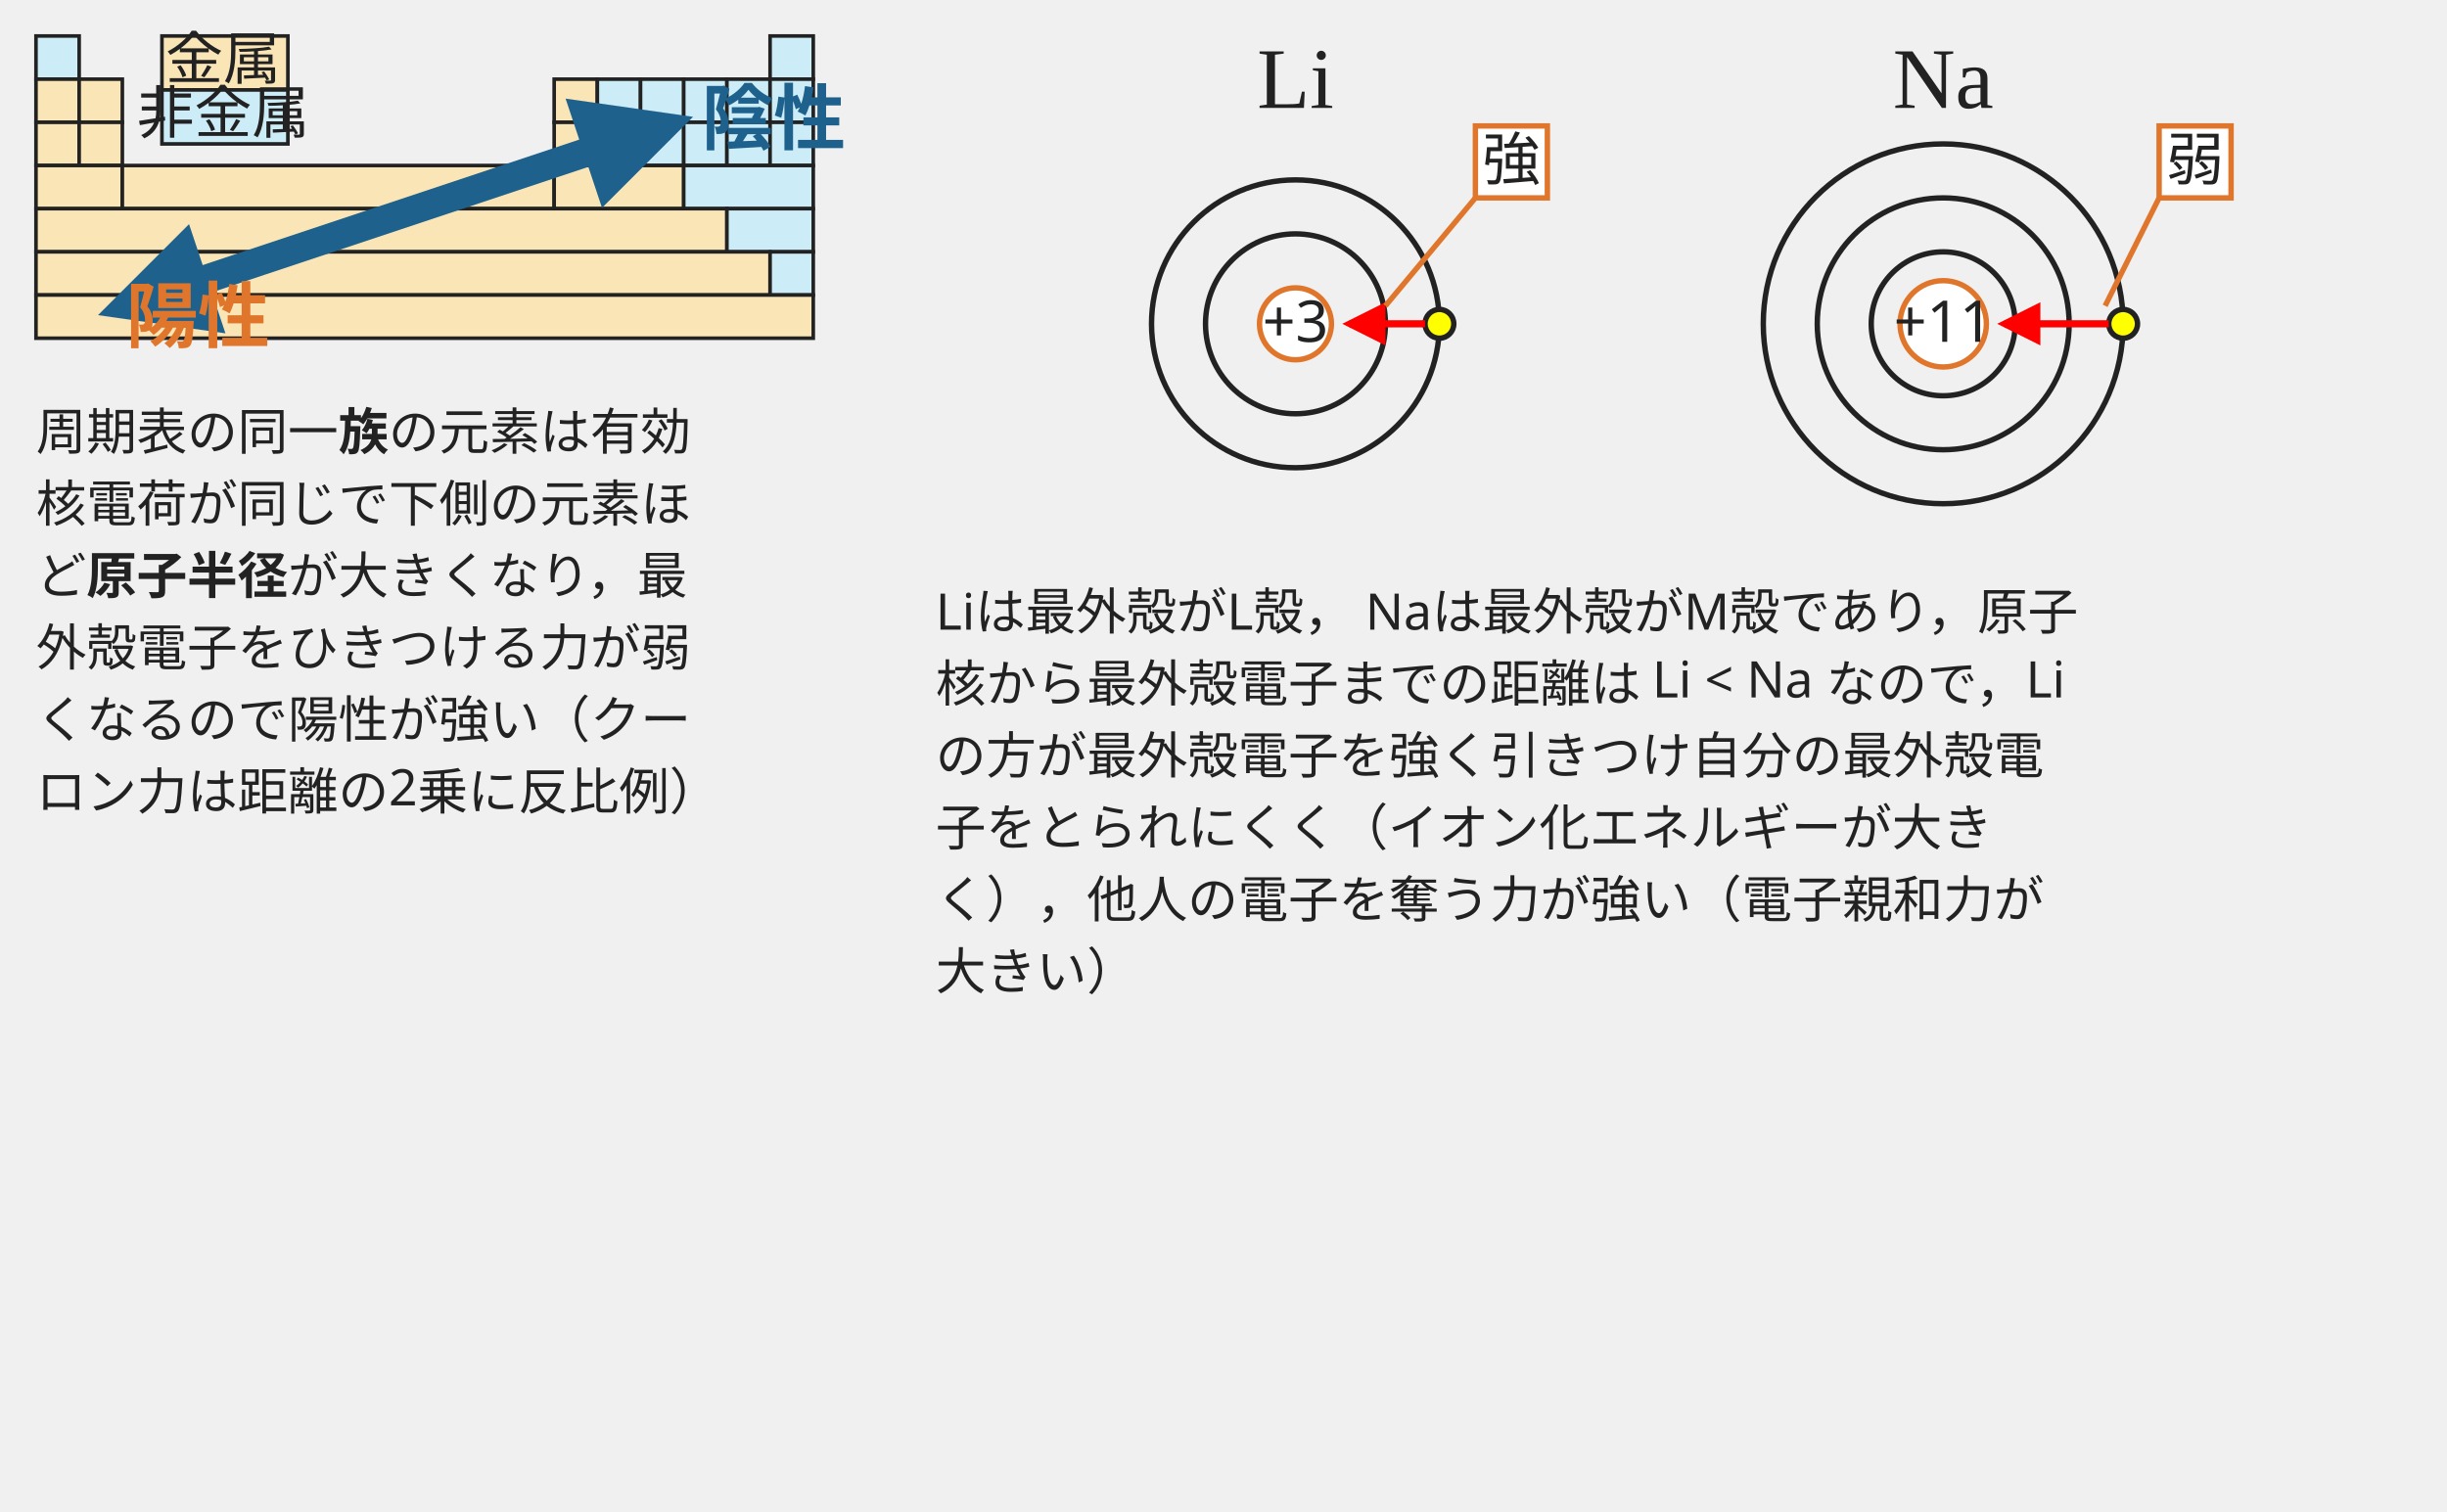
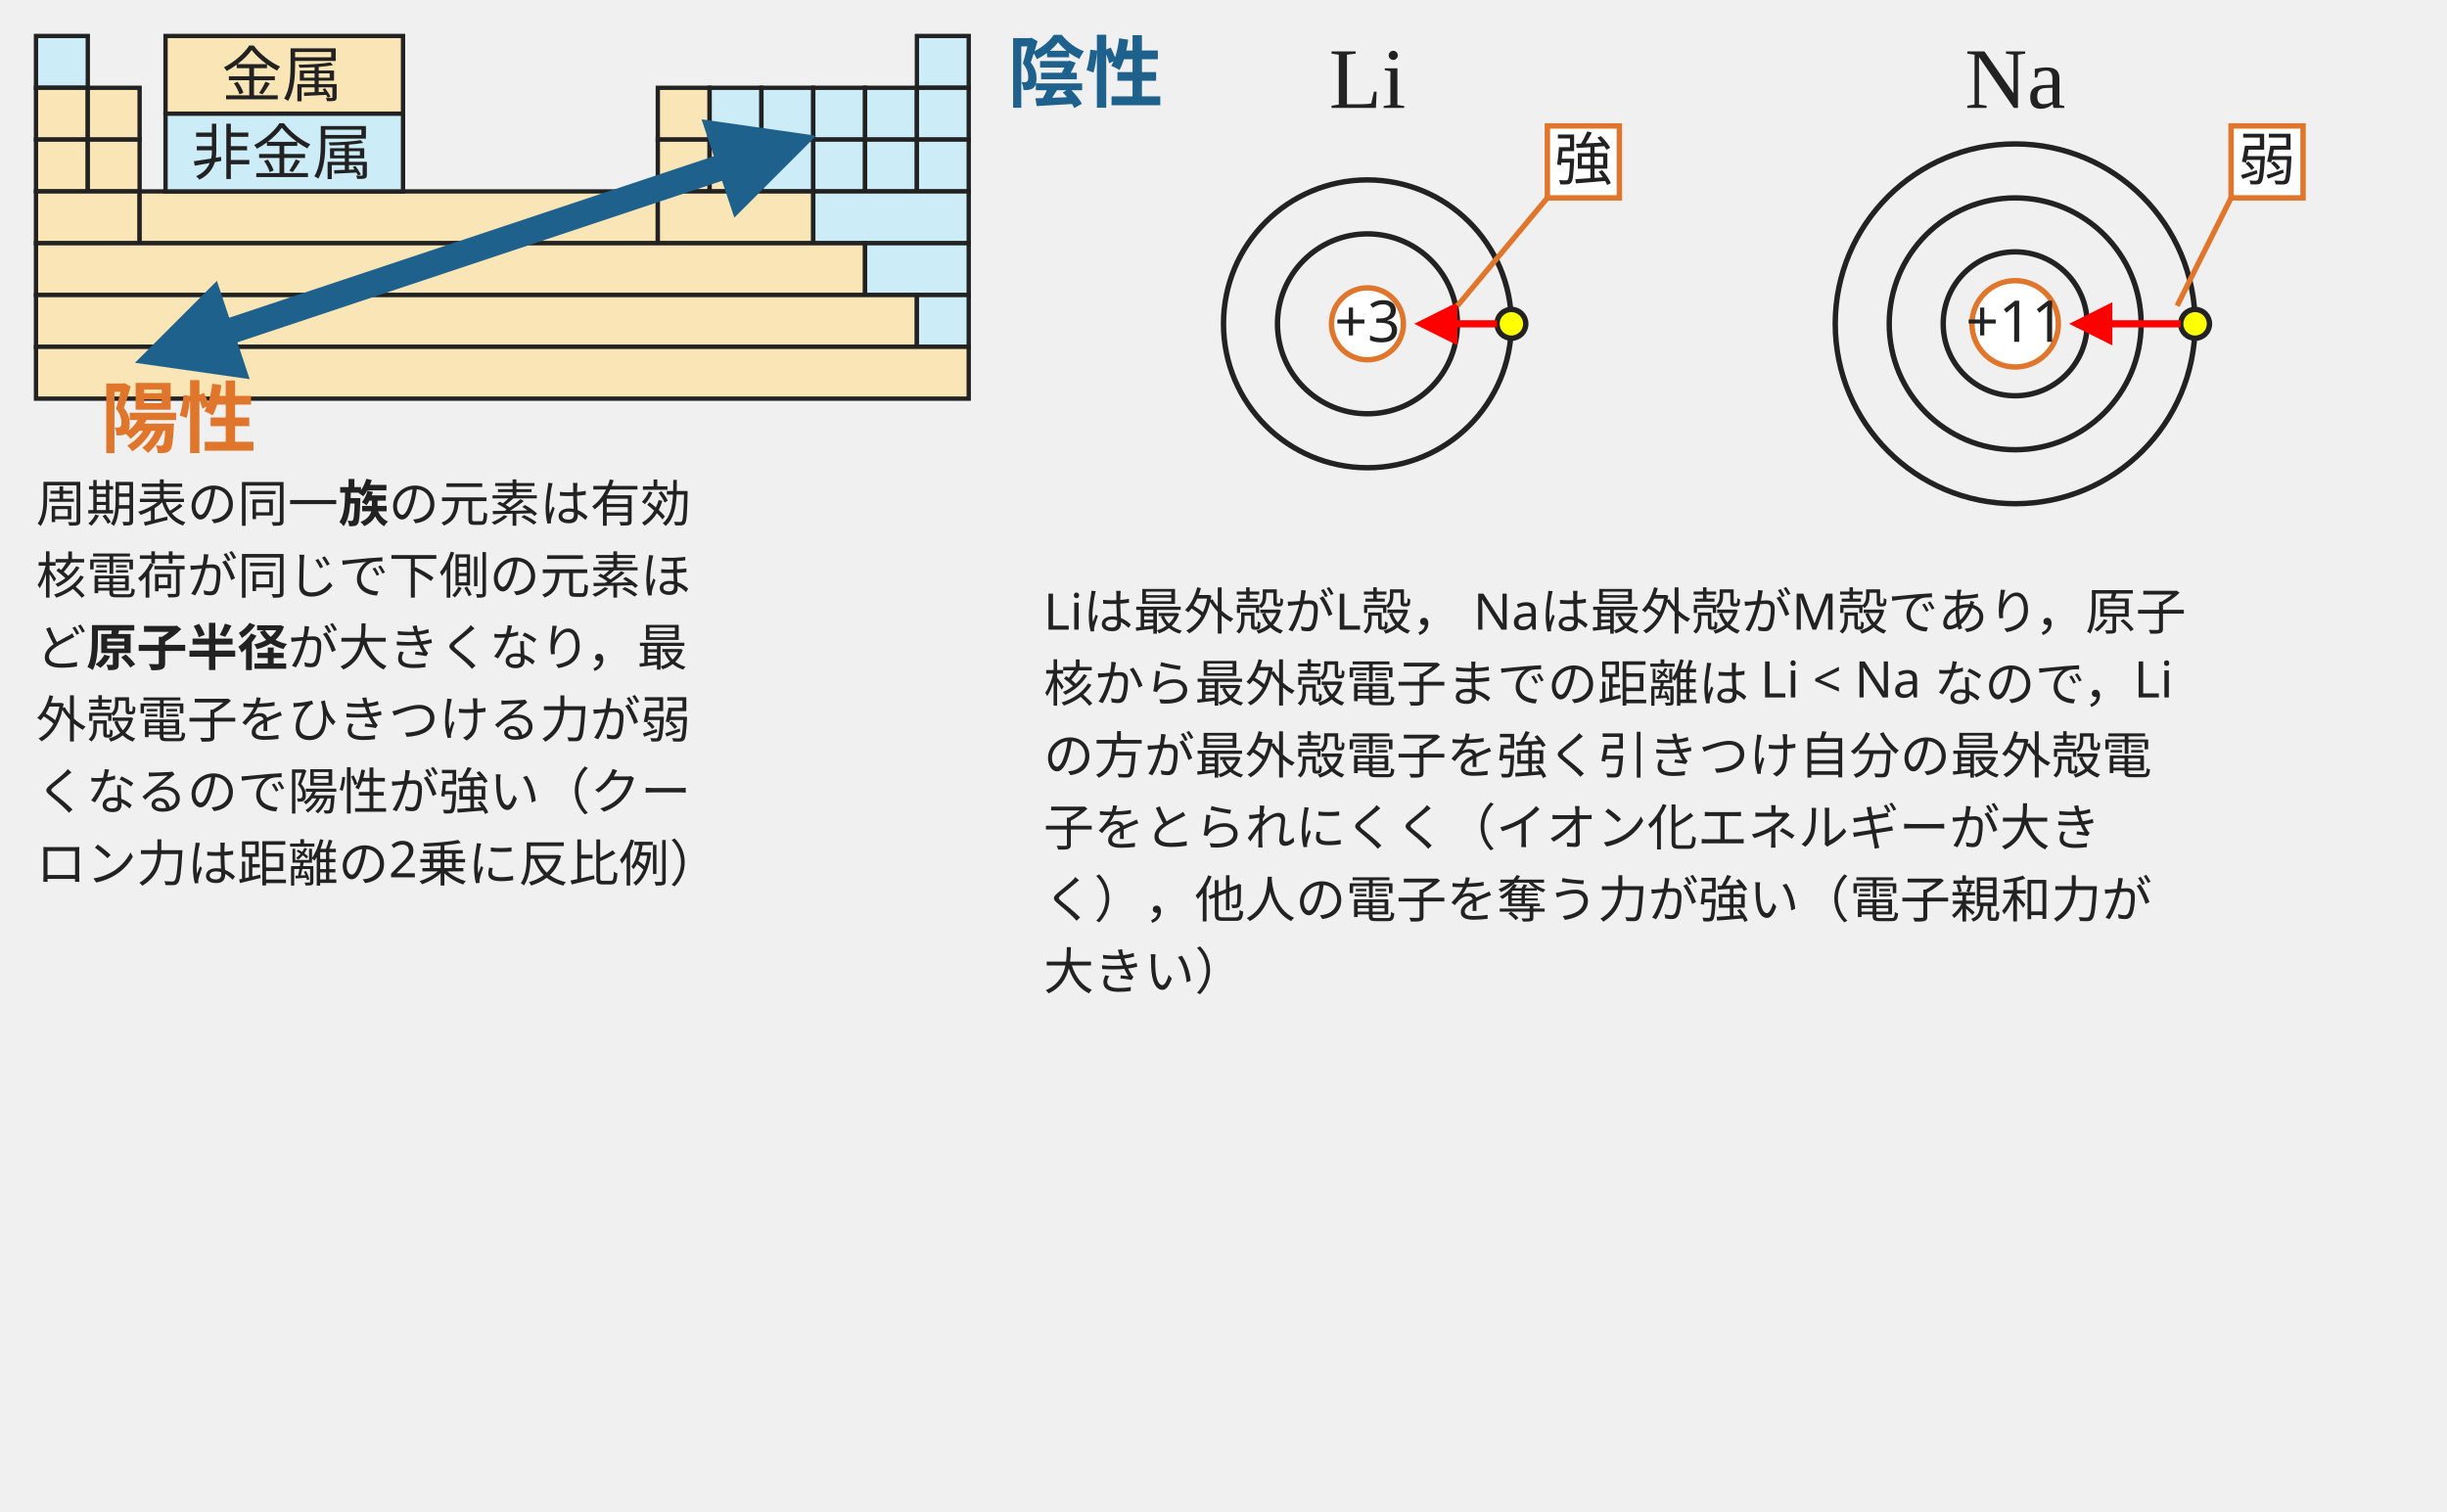
<svg xmlns="http://www.w3.org/2000/svg" width="680" height="420" viewBox="0 0 680 420" role="img">
  <style>
    text { font-family: system-ui, sans-serif; fill: #222; font-size: 16px; }
    .titleText { font-family: "Times New Roman", serif; font-size: 24px; text-anchor: middle; }
    .descText { font-size: 14px; }
    .boxMetal { fill: #fae5b6; stroke: #222; stroke-width: 1; }
    .boxNonmetal { fill: #ccecf7; stroke: #222; stroke-width: 1; }
-     .arrow { stroke: #1f618d; stroke-width: 8; fill: none; marker-end: url(#arrowhead); marker-start: url(#arrowhead-start); }
+     .arrow { stroke: #1f618d; stroke-width: 6; fill: none; marker-end: url(#arrowhead); marker-start: url(#arrowhead-start); }
    .arrowRed { stroke: #ff0000; stroke-width: 2; fill: none; marker-end: url(#arrowheadRed); }
-     .textOrange { fill: #e0762b; font-weight: bold; font-size: 20px; }
-     .textBlue { fill: #1f618d; font-weight: bold; font-size: 20px; }
+     .textOrange { fill: #e0762b; font-weight: bold; font-size: 18px; }
+     .textBlue { fill: #1f618d; font-weight: bold; font-size: 18px; }
    .shell { fill: none; stroke: #222; stroke-width: 1.5; }
    .nucleus { fill: #fff; stroke: #e0762b; stroke-width: 1.5; }
    .electron { fill: #ffff00; stroke: #222; stroke-width: 1.5; }
    .strongBox { fill: #fff; stroke: #e0762b; stroke-width: 1.5; }
    .lead { stroke: #e0762b; stroke-width: 1.5; fill: none; }
  </style>
  <defs>
    <marker id="arrowhead" markerWidth="4" markerHeight="4" refX="3" refY="2" orient="auto">
      <polygon points="0,0 4,2 0,4" fill="#1f618d" />
    </marker>
    <marker id="arrowhead-start" markerWidth="4" markerHeight="4" refX="1" refY="2" orient="auto-start-reverse">
      <polygon points="0,0 4,2 0,4" fill="#1f618d" />
    </marker>
    <marker id="arrowheadRed" markerWidth="6" markerHeight="6" refX="5" refY="3" orient="auto">
      <polygon points="0,0 6,3 0,6" fill="#ff0000" />
    </marker>
  </defs>
  <g transform="translate(10, 10)">
-     <rect class="boxNonmetal" x="0" y="0" width="12" height="12" />
-     <rect class="boxNonmetal" x="204" y="0" width="12" height="12" />
-     <rect class="boxMetal" x="0" y="12" width="12" height="12" />
-     <rect class="boxMetal" x="12" y="12" width="12" height="12" />
-     <rect class="boxMetal" x="144" y="12" width="12" height="12" />
-     <rect class="boxNonmetal" x="156" y="12" width="12" height="12" />
-     <rect class="boxNonmetal" x="168" y="12" width="12" height="12" />
-     <rect class="boxNonmetal" x="180" y="12" width="12" height="12" />
-     <rect class="boxNonmetal" x="192" y="12" width="12" height="12" />
-     <rect class="boxNonmetal" x="204" y="12" width="12" height="12" />
-     <rect class="boxMetal" x="0" y="24" width="12" height="12" />
-     <rect class="boxMetal" x="12" y="24" width="12" height="12" />
-     <rect class="boxMetal" x="144" y="24" width="12" height="12" />
-     <rect class="boxMetal" x="156" y="24" width="12" height="12" />
-     <rect class="boxNonmetal" x="168" y="24" width="12" height="12" />
-     <rect class="boxNonmetal" x="180" y="24" width="12" height="12" />
-     <rect class="boxNonmetal" x="192" y="24" width="12" height="12" />
-     <rect class="boxNonmetal" x="204" y="24" width="12" height="12" />
-     <rect class="boxMetal" x="0" y="36" width="24" height="12" />
-     <rect class="boxMetal" x="24" y="36" width="120" height="12" />
-     <rect class="boxMetal" x="144" y="36" width="36" height="12" />
-     <rect class="boxNonmetal" x="180" y="36" width="36" height="12" />
-     <rect class="boxMetal" x="0" y="48" width="192" height="12" />
-     <rect class="boxNonmetal" x="192" y="48" width="24" height="12" />
-     <rect class="boxMetal" x="0" y="60" width="204" height="12" />
-     <rect class="boxNonmetal" x="204" y="60" width="12" height="12" />
-     <rect class="boxMetal" x="0" y="72" width="216" height="12" fill="#fff" />
-     <rect class="boxMetal" x="35" y="0" width="35" height="15" />
-     <text x="52" y="12" font-size="12" text-anchor="middle">金属</text>
-     <rect class="boxNonmetal" x="35" y="15" width="35" height="15" />
-     <text x="52" y="27" font-size="12" text-anchor="middle">非金属</text>
-     <path class="arrow" d="M 40 70 L 175 25" />
-     <text x="25" y="85" class="textOrange">陽性</text>
-     <text x="185" y="30" class="textBlue">陰性</text>
-     <text x="0" y="115" class="descText">周期表の同一<tspan font-weight="bold">族</tspan>の元素は有効</text>
-     <text x="0" y="135" class="descText">核電荷が同じで下側の元素ほ</text>
-     <text x="0" y="155" class="descText">ど<tspan font-weight="bold">原子半径</tspan>が大きくなり，最</text>
-     <text x="0" y="175" class="descText">外殻電子をひきつける力が弱</text>
-     <text x="0" y="195" class="descText">くなるので陽性が強い（クー</text>
-     <text x="0" y="215" class="descText">ロン力は距離の2乗に反比例）</text>
+     <g transform="scale(1.2)">
+       <rect class="boxNonmetal" x="0" y="0" width="12" height="12" />
+       <rect class="boxNonmetal" x="204" y="0" width="12" height="12" />
+       <rect class="boxMetal" x="0" y="12" width="12" height="12" />
+       <rect class="boxMetal" x="12" y="12" width="12" height="12" />
+       <rect class="boxMetal" x="144" y="12" width="12" height="12" />
+       <rect class="boxNonmetal" x="156" y="12" width="12" height="12" />
+       <rect class="boxNonmetal" x="168" y="12" width="12" height="12" />
+       <rect class="boxNonmetal" x="180" y="12" width="12" height="12" />
+       <rect class="boxNonmetal" x="192" y="12" width="12" height="12" />
+       <rect class="boxNonmetal" x="204" y="12" width="12" height="12" />
+       <rect class="boxMetal" x="0" y="24" width="12" height="12" />
+       <rect class="boxMetal" x="12" y="24" width="12" height="12" />
+       <rect class="boxMetal" x="144" y="24" width="12" height="12" />
+       <rect class="boxMetal" x="156" y="24" width="12" height="12" />
+       <rect class="boxNonmetal" x="168" y="24" width="12" height="12" />
+       <rect class="boxNonmetal" x="180" y="24" width="12" height="12" />
+       <rect class="boxNonmetal" x="192" y="24" width="12" height="12" />
+       <rect class="boxNonmetal" x="204" y="24" width="12" height="12" />
+       <rect class="boxMetal" x="0" y="36" width="24" height="12" />
+       <rect class="boxMetal" x="24" y="36" width="120" height="12" />
+       <rect class="boxMetal" x="144" y="36" width="36" height="12" />
+       <rect class="boxNonmetal" x="180" y="36" width="36" height="12" />
+       <rect class="boxMetal" x="0" y="48" width="192" height="12" />
+       <rect class="boxNonmetal" x="192" y="48" width="24" height="12" />
+       <rect class="boxMetal" x="0" y="60" width="204" height="12" />
+       <rect class="boxNonmetal" x="204" y="60" width="12" height="12" />
+       <rect class="boxMetal" x="0" y="72" width="216" height="12" fill="#fff" />
+       <rect class="boxMetal" x="30" y="0" width="55" height="18" />
+       <text x="57" y="14" style="font-size: 14px;" text-anchor="middle">金属</text>
+       <rect class="boxNonmetal" x="30" y="18" width="55" height="18" />
+       <text x="57" y="32" style="font-size: 14px;" text-anchor="middle">非金属</text>
+       <path class="arrow" d="M 40 70 L 175 25" />
+       <text x="15" y="95" class="textOrange" style="font-size: 18px;" text-anchor="start">陽性</text>
+       <text x="225" y="15" class="textBlue" style="font-size: 18px;" text-anchor="start">陰性</text>
+     </g>
+     <text x="0" y="135" class="descText">周期表の同一<tspan font-weight="bold">族</tspan>の元素は有効</text>
+     <text x="0" y="155" class="descText">核電荷が同じで下側の元素ほ</text>
+     <text x="0" y="175" class="descText">ど<tspan font-weight="bold">原子半径</tspan>が大きくなり，最</text>
+     <text x="0" y="195" class="descText">外殻電子をひきつける力が弱</text>
+     <text x="0" y="215" class="descText">くなるので陽性が強い（クー</text>
+     <text x="0" y="235" class="descText">ロン力は距離の2乗に反比例）</text>
  </g>
-   <g transform="translate(260, 10)">
-     <text x="100" y="20" class="titleText">Li</text>
-     <circle cx="100" cy="80" r="25" class="shell" />
-     <circle cx="100" cy="80" r="40" class="shell" />
-     <circle cx="100" cy="80" r="10" class="nucleus" />
-     <text x="100" y="85" font-size="12" text-anchor="middle">+3</text>
-     <circle cx="140" cy="80" r="4" class="electron" />
-     <path class="arrowRed" d="M 136 80 L 115 80" stroke-width="3" />
-     <rect class="strongBox" x="150" y="25" width="20" height="20" />
-     <text x="160" y="40" font-size="14" text-anchor="middle">強</text>
-     <path class="lead" d="M 150 45 L 125 75" />
-     <text x="280" y="20" class="titleText">Na</text>
-     <circle cx="280" cy="80" r="20" class="shell" />
-     <circle cx="280" cy="80" r="35" class="shell" />
-     <circle cx="280" cy="80" r="50" class="shell" />
-     <circle cx="280" cy="80" r="12" class="nucleus" />
-     <text x="280" y="85" font-size="12" text-anchor="middle">+11</text>
-     <circle cx="330" cy="80" r="4" class="electron" />
-     <path class="arrowRed" d="M 326 80 L 297 80" stroke-width="1.5" />
-     <rect class="strongBox" x="340" y="25" width="20" height="20" />
-     <text x="350" y="40" font-size="14" text-anchor="middle">弱</text>
-     <path class="lead" d="M 340 45 L 325 75" />
-     <text x="0" y="165" class="descText">Liは最外殻がL殻， Naは最外殻がM殻であり，原子</text>
-     <text x="0" y="185" class="descText">核から最外殻電子までの距離は Li &lt; Na なので，Li</text>
-     <text x="0" y="205" class="descText">の方が最外殻電子を強く引きつけ自分の最外殻電</text>
-     <text x="0" y="225" class="descText">子をとられにくく（イオン化エネルギーが大き</text>
-     <text x="0" y="245" class="descText">く），他人の電子を奪う力が強い（電子親和力が</text>
-     <text x="0" y="265" class="descText">大きい）</text>
+   <g transform="translate(320, 10)">
+     <text x="60" y="20" class="titleText">Li</text>
+     <circle cx="60" cy="80" r="25" class="shell" />
+     <circle cx="60" cy="80" r="40" class="shell" />
+     <circle cx="60" cy="80" r="10" class="nucleus" />
+     <text x="60" y="85" font-size="12" text-anchor="middle">+3</text>
+     <circle cx="100" cy="80" r="4" class="electron" />
+     <path class="arrowRed" d="M 96 80 L 75 80" stroke-width="3" />
+     <rect class="strongBox" x="110" y="25" width="20" height="20" />
+     <text x="120" y="40" font-size="14" text-anchor="middle">強</text>
+     <path class="lead" d="M 110 45 L 85 75" />
+     <text x="240" y="20" class="titleText">Na</text>
+     <circle cx="240" cy="80" r="20" class="shell" />
+     <circle cx="240" cy="80" r="35" class="shell" />
+     <circle cx="240" cy="80" r="50" class="shell" />
+     <circle cx="240" cy="80" r="12" class="nucleus" />
+     <text x="240" y="85" font-size="12" text-anchor="middle">+11</text>
+     <circle cx="290" cy="80" r="4" class="electron" />
+     <path class="arrowRed" d="M 286 80 L 257 80" stroke-width="1.5" />
+     <rect class="strongBox" x="300" y="25" width="20" height="20" />
+     <text x="310" y="40" font-size="14" text-anchor="middle">弱</text>
+     <path class="lead" d="M 300 45 L 285 75" />
+     <text x="-30" y="165" class="descText">Liは最外殻がL殻， Naは最外殻がM殻であり，原子</text>
+     <text x="-30" y="185" class="descText">核から最外殻電子までの距離は Li &lt; Na なので，Li</text>
+     <text x="-30" y="205" class="descText">の方が最外殻電子を強く引きつけ自分の最外殻電</text>
+     <text x="-30" y="225" class="descText">子をとられにくく（イオン化エネルギーが大き</text>
+     <text x="-30" y="245" class="descText">く），他人の電子を奪う力が強い（電子親和力が</text>
+     <text x="-30" y="265" class="descText">大きい）</text>
  </g>
</svg>
